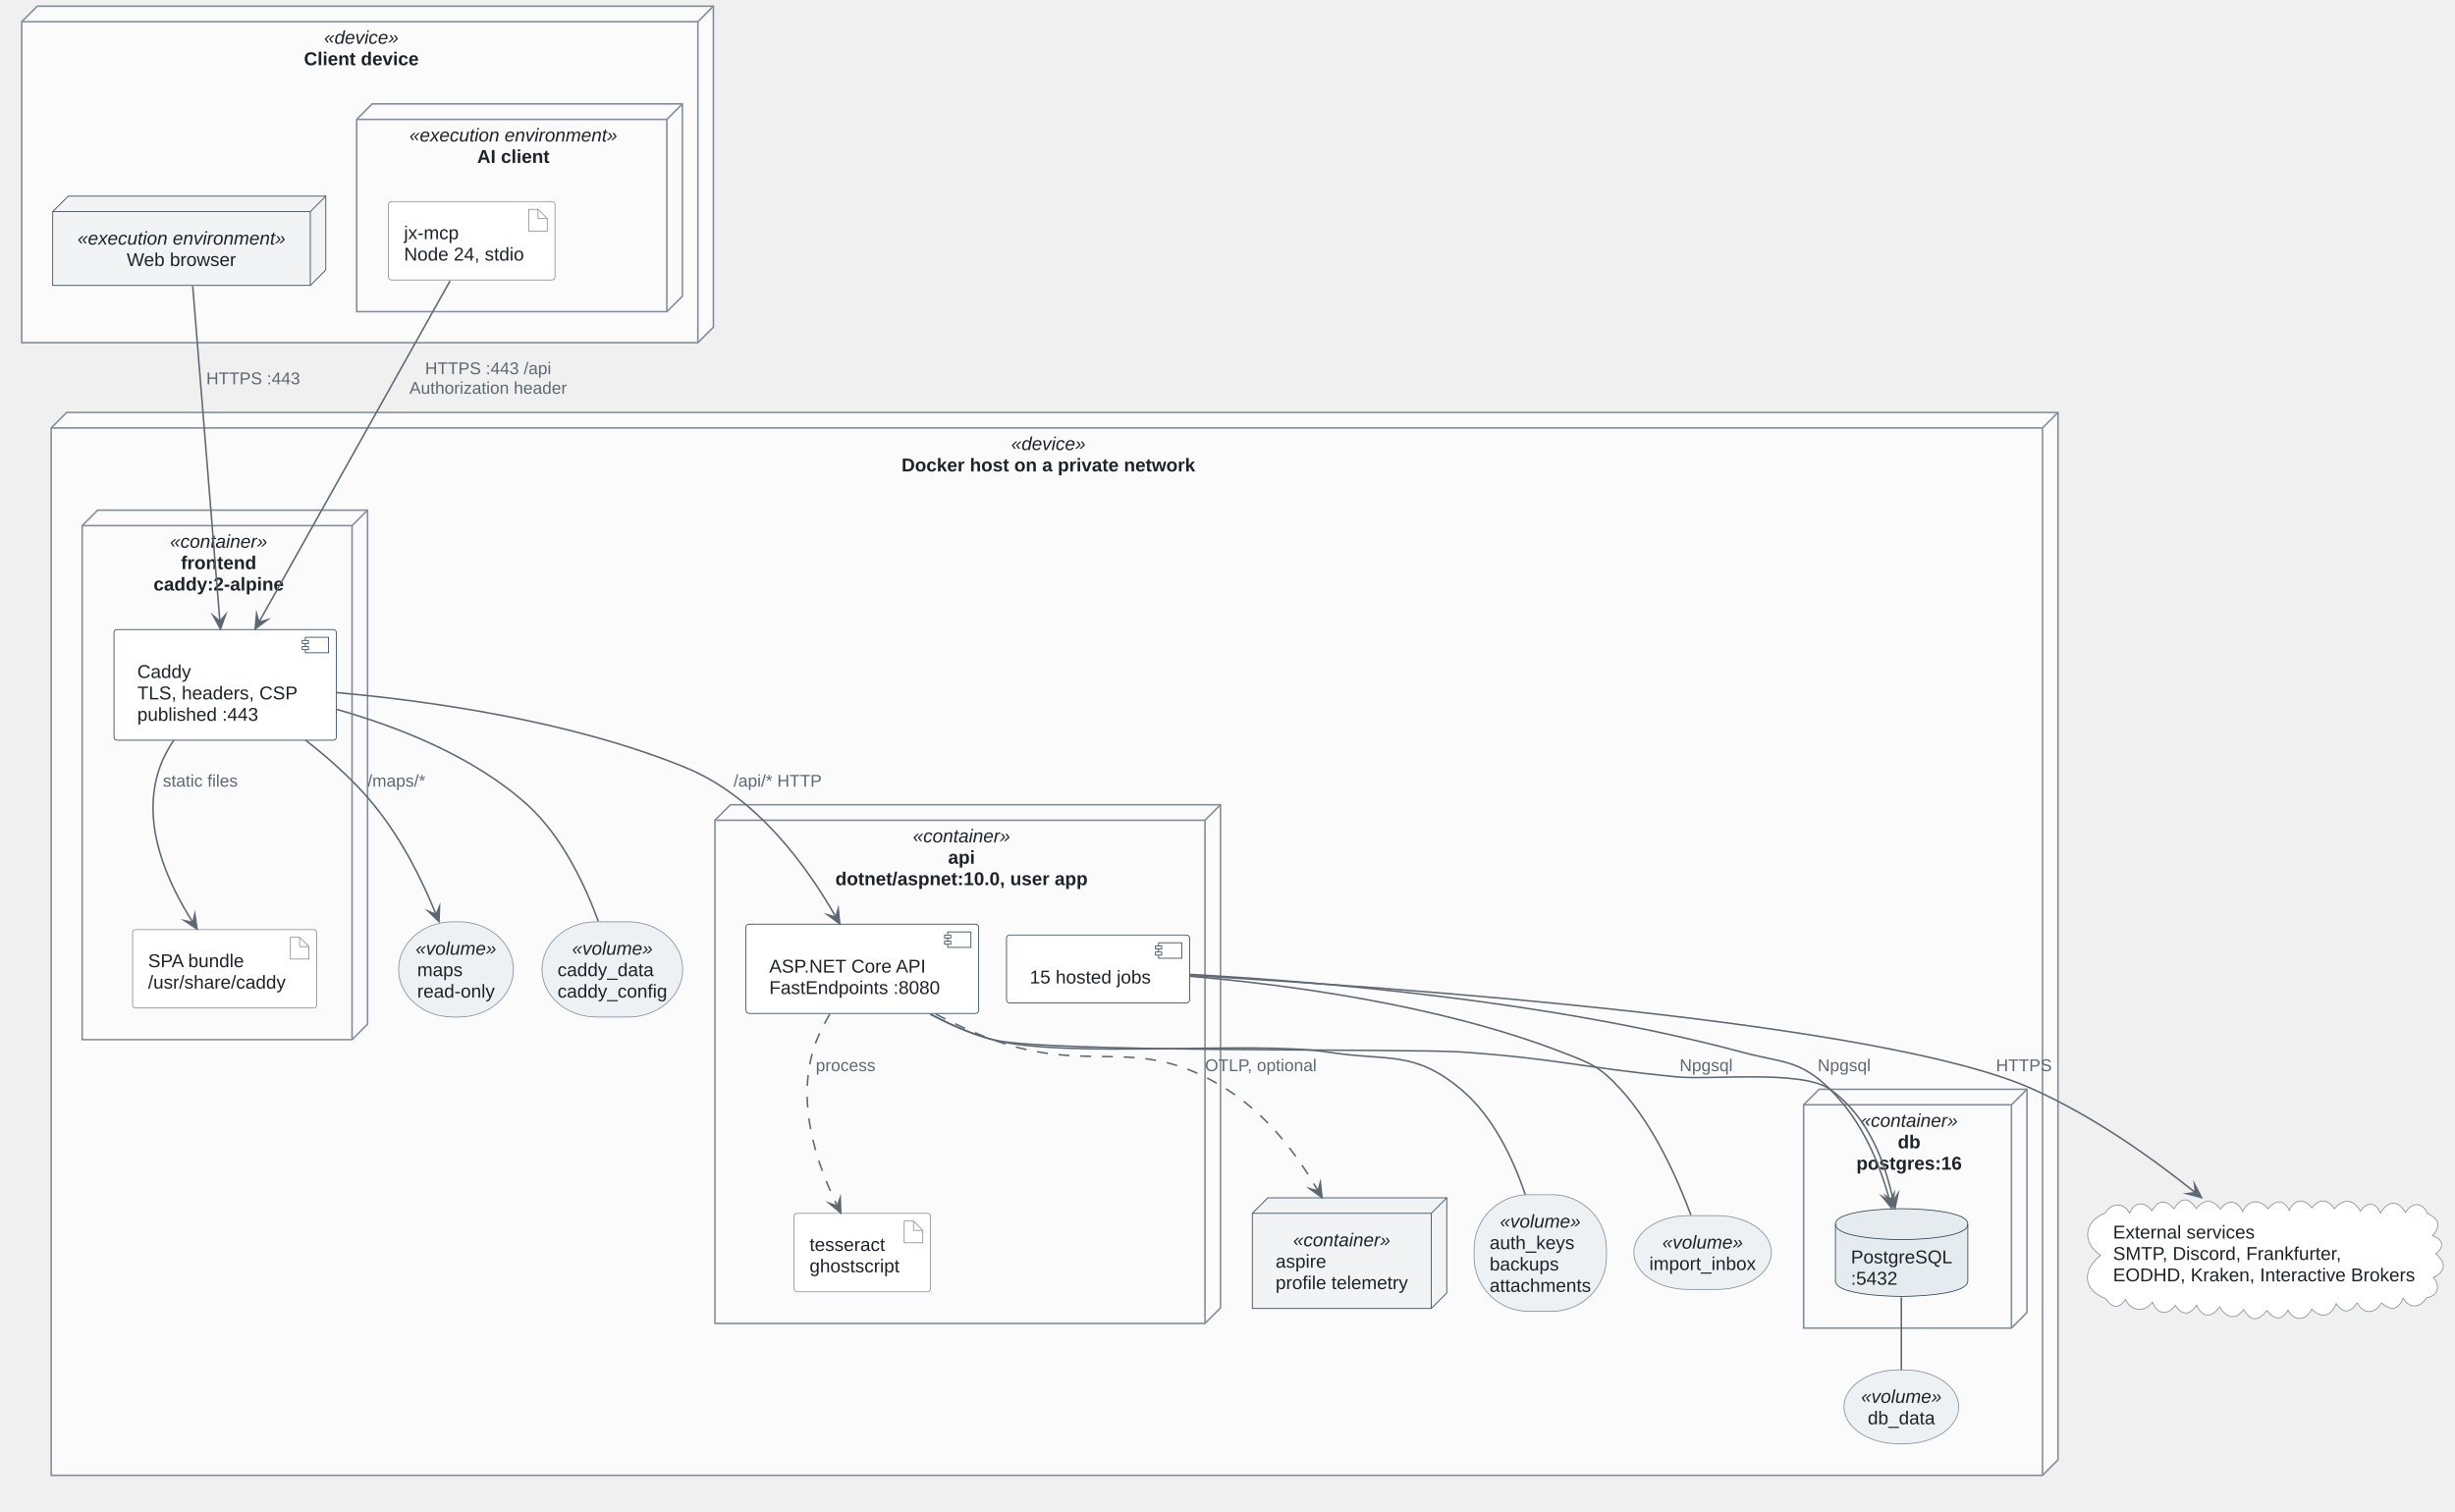
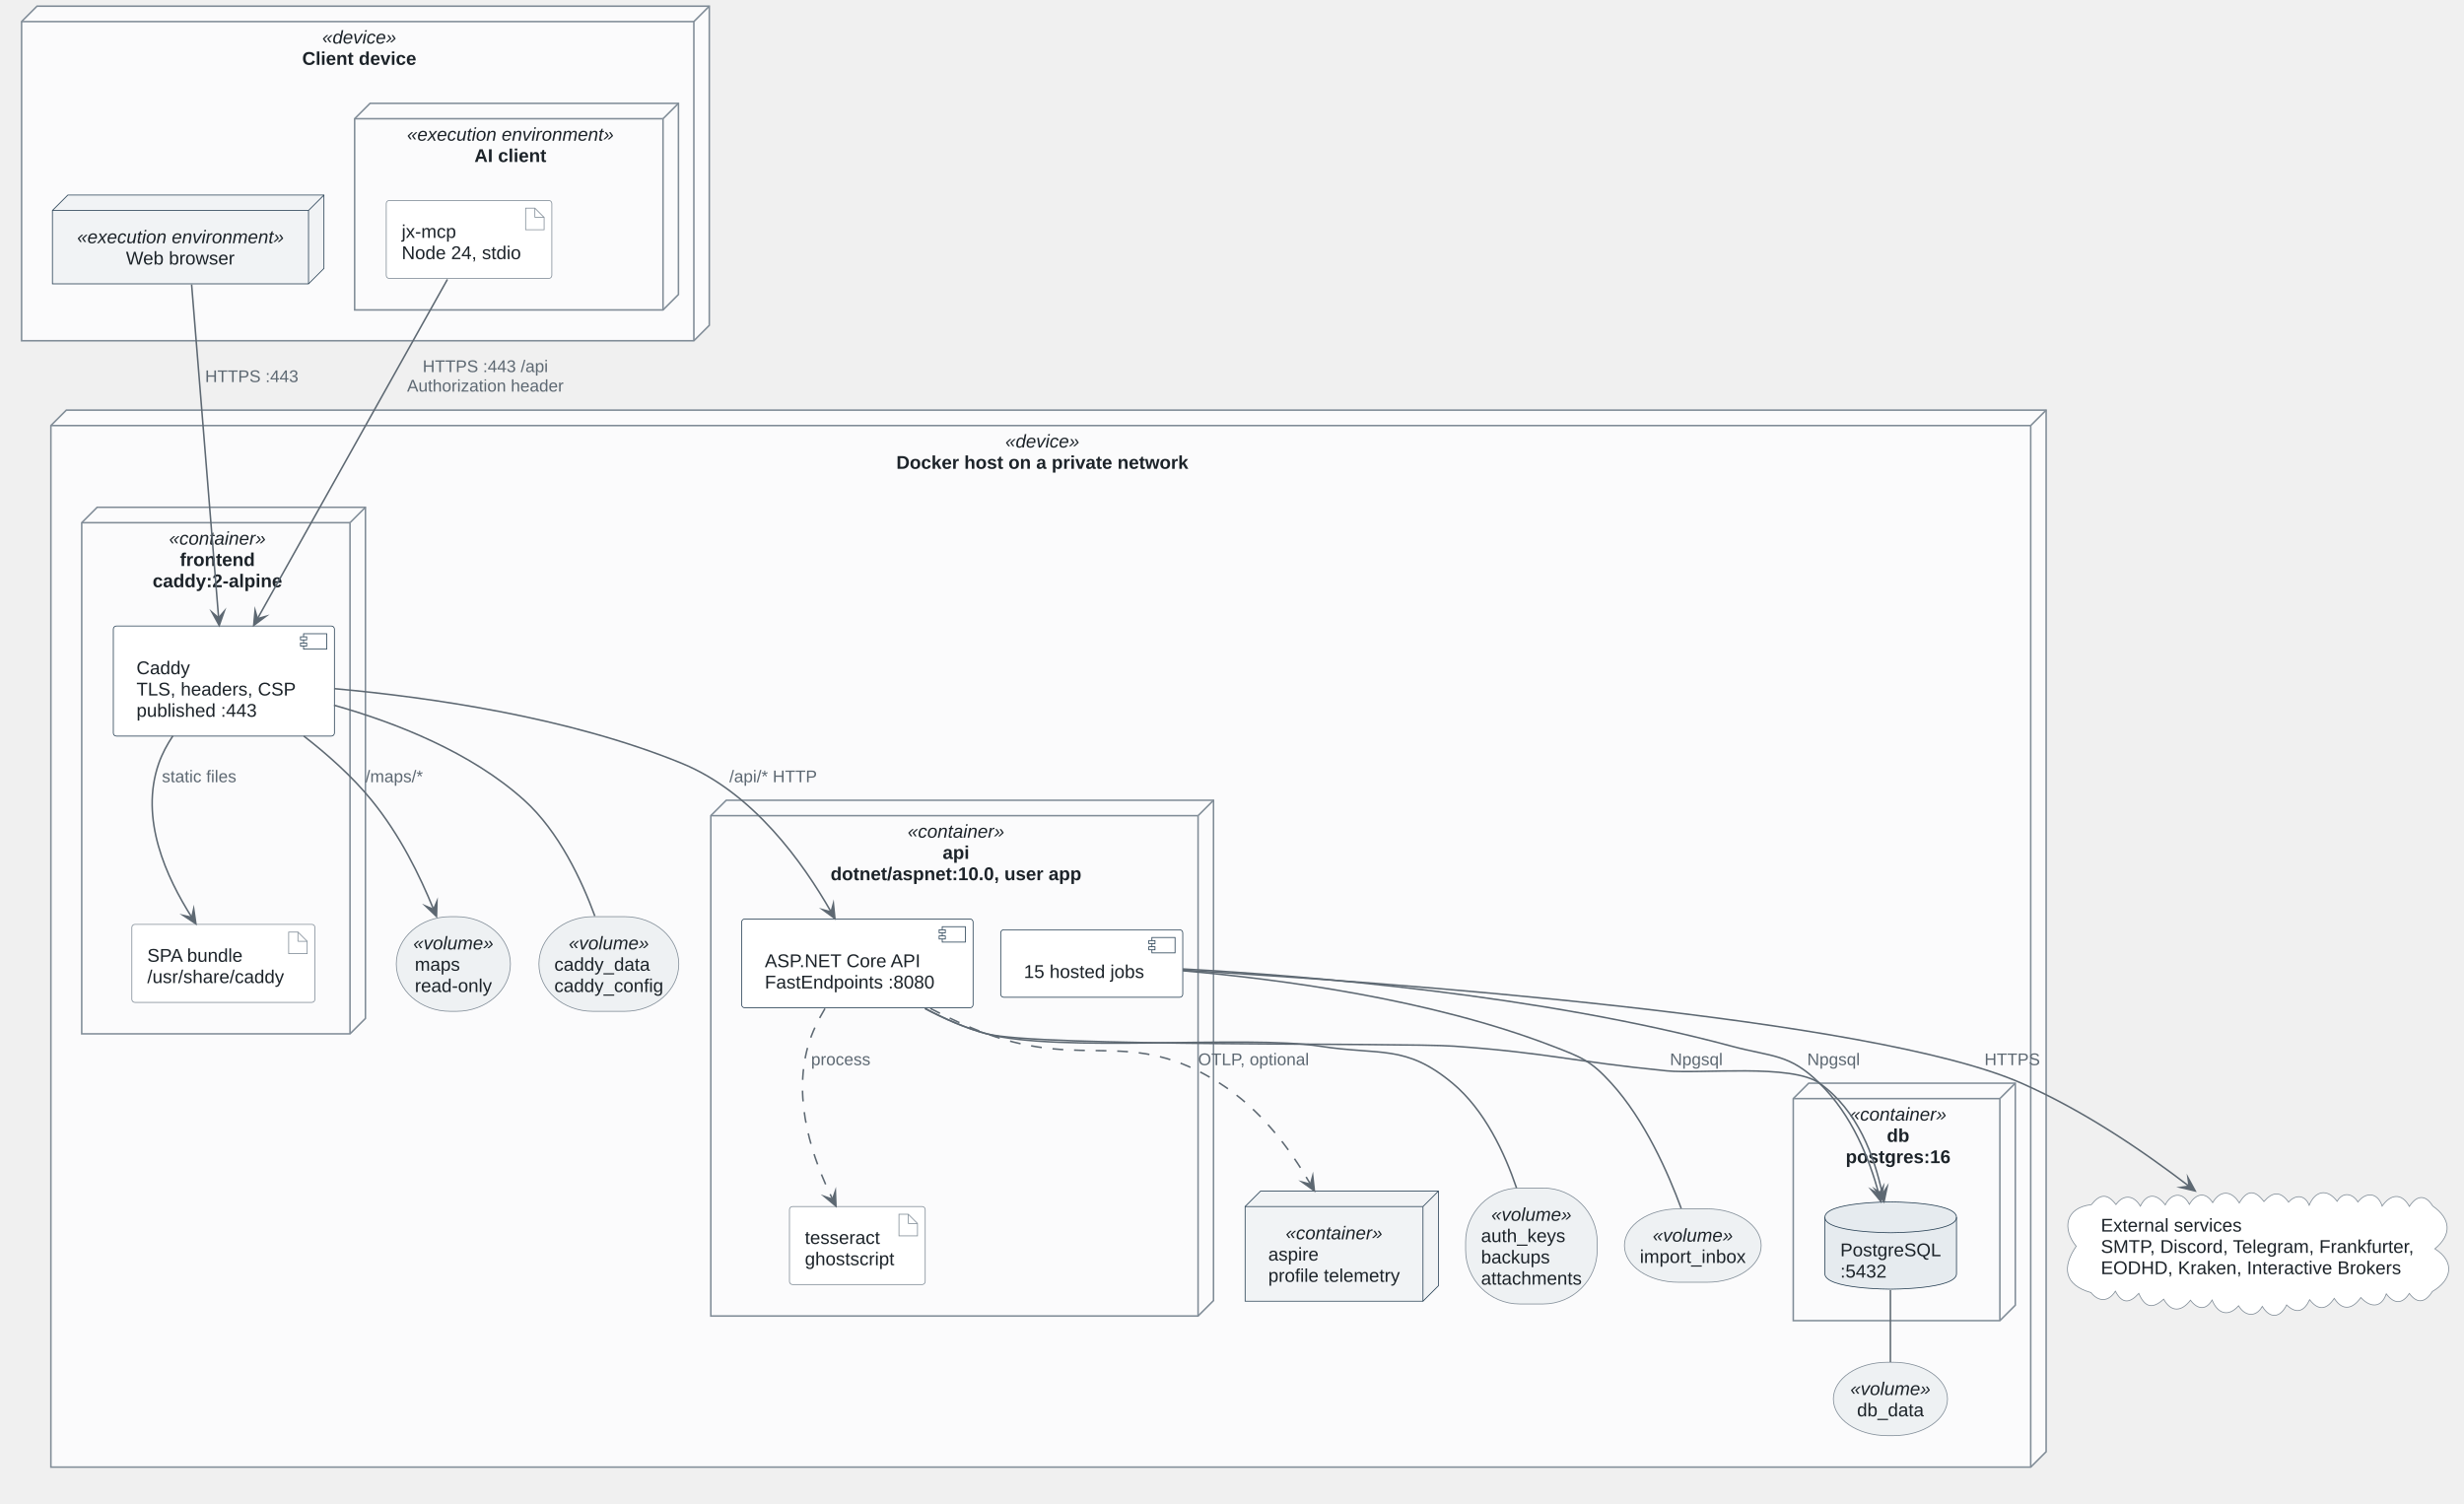
- <svg xmlns="http://www.w3.org/2000/svg" version="1.1" data-diagram-type="DESCRIPTION" style="width:1583px;height:975px;background:#FFFFFF;" width="1583px" height="975px" viewBox="0 0 1583 975" zoomAndPan="magnify" preserveAspectRatio="none" contentStyleType="text/css">
+ <svg xmlns="http://www.w3.org/2000/svg" version="1.1" data-diagram-type="DESCRIPTION" style="width:1598px;height:975px;background:#FFFFFF;" width="1598px" height="975px" viewBox="0 0 1598 975" zoomAndPan="magnify" preserveAspectRatio="none" contentStyleType="text/css">
  <defs />
  <g font-family="sans-serif" lengthAdjust="spacing">
    <g class="cluster" data-qualified-name="client" id="ent0001" data-source-line="3">
      <polygon points="14,14,24,4,460,4,460,211,450,221,14,221,14,14" fill="#FBFBFC" style="stroke:#808C97;stroke-width:1;stroke-linejoin:miter;stroke-miterlimit:10;" />
      <line x1="450" y1="14" x2="460" y2="4" style="stroke:#808C97;stroke-width:1;" />
      <line x1="14" y1="14" x2="450" y2="14" style="stroke:#808C97;stroke-width:1;" />
      <line x1="450" y1="14" x2="450" y2="221" style="stroke:#808C97;stroke-width:1;" />
      <text x="208.982" y="28.256" fill="#1C2329" font-size="12" textLength="48.035" font-style="italic" font-family="Arial">«device»</text>
      <text x="195.986" y="42.055" fill="#1C2329" font-size="12" textLength="74.027" font-weight="700" font-family="Arial">Client device</text>
    </g>
    <g class="cluster" data-qualified-name="client.aiclient" id="ent0003" data-source-line="5">
      <polygon points="230,77,240,67,440,67,440,191,430,201,230,201,230,77" fill="#FBFBFC" style="stroke:#808C97;stroke-width:1;stroke-linejoin:miter;stroke-miterlimit:10;" />
      <line x1="430" y1="77" x2="440" y2="67" style="stroke:#808C97;stroke-width:1;" />
      <line x1="230" y1="77" x2="430" y2="77" style="stroke:#808C97;stroke-width:1;" />
      <line x1="430" y1="77" x2="430" y2="201" style="stroke:#808C97;stroke-width:1;" />
      <text x="263.957" y="91.256" fill="#1C2329" font-size="12" textLength="134.086" font-style="italic" font-family="Arial">«execution environment»</text>
      <text x="307.662" y="105.055" fill="#1C2329" font-size="12" textLength="46.676" font-weight="700" font-family="Arial">AI client</text>
    </g>
    <g class="cluster" data-qualified-name="host" id="ent0005" data-source-line="10">
      <polygon points="33,276,43,266,1327,266,1327,941.5,1317,951.5,33,951.5,33,276" fill="#FBFBFC" style="stroke:#808C97;stroke-width:1;stroke-linejoin:miter;stroke-miterlimit:10;" />
      <line x1="1317" y1="276" x2="1327" y2="266" style="stroke:#808C97;stroke-width:1;" />
      <line x1="33" y1="276" x2="1317" y2="276" style="stroke:#808C97;stroke-width:1;" />
      <line x1="1317" y1="276" x2="1317" y2="951.5" style="stroke:#808C97;stroke-width:1;" />
      <text x="651.982" y="290.256" fill="#1C2329" font-size="12" textLength="48.035" font-style="italic" font-family="Arial">«device»</text>
      <text x="581.31" y="304.055" fill="#1C2329" font-size="12" textLength="189.381" font-weight="700" font-family="Arial">Docker host on a private network</text>
    </g>
    <g class="cluster" data-qualified-name="host.fe" id="ent0006" data-source-line="11">
      <polygon points="53,339,63,329,237,329,237,660.5,227,670.5,53,670.5,53,339" fill="#FBFBFC" style="stroke:#808C97;stroke-width:1;stroke-linejoin:miter;stroke-miterlimit:10;" />
      <line x1="227" y1="339" x2="237" y2="329" style="stroke:#808C97;stroke-width:1;" />
      <line x1="53" y1="339" x2="227" y2="339" style="stroke:#808C97;stroke-width:1;" />
      <line x1="227" y1="339" x2="227" y2="670.5" style="stroke:#808C97;stroke-width:1;" />
      <text x="109.644" y="353.256" fill="#1C2329" font-size="12" textLength="62.713" font-style="italic" font-family="Arial">«container»</text>
      <text x="116.672" y="367.055" fill="#1C2329" font-size="12" textLength="48.656" font-weight="700" font-family="Arial">frontend</text>
      <text x="98.988" y="380.854" fill="#1C2329" font-size="12" textLength="84.023" font-weight="700" font-family="Arial">caddy:2-alpine</text>
    </g>
    <g class="cluster" data-qualified-name="host.api" id="ent0009" data-source-line="15">
      <polygon points="461,529,471,519,787,519,787,843.5,777,853.5,461,853.5,461,529" fill="#FBFBFC" style="stroke:#808C97;stroke-width:1;stroke-linejoin:miter;stroke-miterlimit:10;" />
      <line x1="777" y1="529" x2="787" y2="519" style="stroke:#808C97;stroke-width:1;" />
      <line x1="461" y1="529" x2="777" y2="529" style="stroke:#808C97;stroke-width:1;" />
      <line x1="777" y1="529" x2="777" y2="853.5" style="stroke:#808C97;stroke-width:1;" />
      <text x="588.644" y="543.256" fill="#1C2329" font-size="12" textLength="62.713" font-style="italic" font-family="Arial">«container»</text>
      <text x="611.331" y="557.055" fill="#1C2329" font-size="12" textLength="17.338" font-weight="700" font-family="Arial">api</text>
      <text x="538.648" y="570.854" fill="#1C2329" font-size="12" textLength="162.703" font-weight="700" font-family="Arial">dotnet/aspnet:10.0, user app</text>
    </g>
    <g class="cluster" data-qualified-name="host.dbc" id="ent0013" data-source-line="20">
      <polygon points="1163,712.5,1173,702.5,1307,702.5,1307,846.5,1297,856.5,1163,856.5,1163,712.5" fill="#FBFBFC" style="stroke:#808C97;stroke-width:1;stroke-linejoin:miter;stroke-miterlimit:10;" />
      <line x1="1297" y1="712.5" x2="1307" y2="702.5" style="stroke:#808C97;stroke-width:1;" />
      <line x1="1163" y1="712.5" x2="1297" y2="712.5" style="stroke:#808C97;stroke-width:1;" />
      <line x1="1297" y1="712.5" x2="1297" y2="856.5" style="stroke:#808C97;stroke-width:1;" />
      <text x="1199.644" y="726.756" fill="#1C2329" font-size="12" textLength="62.713" font-style="italic" font-family="Arial">«container»</text>
      <text x="1223.67" y="740.555" fill="#1C2329" font-size="12" textLength="14.66" font-weight="700" font-family="Arial">db</text>
      <text x="1196.989" y="754.354" fill="#1C2329" font-size="12" textLength="68.021" font-weight="700" font-family="Arial">postgres:16</text>
    </g>
    <g class="entity" data-qualified-name="ext" id="ent0021" data-source-line="32">
-       <path d="M1357.386,782.383 C1361.416,775.673 1369.079,775.194 1373.177,782.305 C1376.39,774.763 1383.112,774.62 1387.625,780.952 C1391.76,773.563 1396.465,773.619 1401.887,779.577 C1406.538,771.705 1411.412,772.232 1416.163,779.482 C1421.325,773.012 1426.856,773.288 1431.734,779.822 C1436.626,773.155 1442.563,774.101 1446.07,781.258 C1449.701,773.628 1457.419,773.186 1462.474,779.593 C1467.141,773.813 1472.529,773.211 1476.207,780.623 C1479.287,773.083 1486.013,772.762 1490.637,779.007 C1495.494,772.717 1500.916,773.229 1505.223,779.638 C1510.967,772.712 1517.521,773.205 1521.99,781.082 C1526.1,774.92 1532.077,775.042 1534.808,782.389 C1539.688,774.518 1545.744,773.332 1551.076,781.942 C1555.228,774.991 1562.055,775.264 1565.363,782.776 C1572.886,785.924 1573.952,790.93 1568.526,796.964 C1575.439,799.256 1576.332,804.094 1570.633,808.659 C1577.31,814.168 1577.254,819.853 1569.109,823.878 C1573.706,829.267 1572.248,835.717 1564.661,836.965 C1560.348,843.593 1554.145,844.363 1549.557,837.267 C1546.315,844.992 1541.684,845.53 1535.6,840.339 C1531.469,847.205 1524.052,848.247 1520.022,840.232 C1515.693,846.32 1511.224,847.859 1506.439,840.699 C1502.905,848.736 1497.513,850.949 1490.622,844.319 C1486.893,851.633 1479.703,852.768 1475.298,845.006 C1471.16,852.32 1466.087,850.801 1461.788,845.173 C1456.173,852.047 1451.577,852.691 1446.633,844.498 C1441.436,852.191 1435.008,849.501 1431.347,842.859 C1426.302,849.784 1420.334,850.213 1416.387,841.788 C1412.165,848.033 1407.015,848.844 1402.74,841.843 C1397.706,848.732 1391,847.657 1387.948,839.849 C1382.606,846.804 1374.256,845.6 1370.461,837.992 C1366.417,844.281 1361.821,843.679 1358.029,837.735 C1342.562,831.717 1342.643,819.12 1354.432,809.615 C1342.344,801.408 1343.511,787.773 1357.386,782.383" style="stroke:#808C97;stroke-width:0.5;" fill="#FFF" />
+       <path d="M1356.33,781.282 C1361.85,774.269 1366.685,773.818 1372.27,781.21 C1377.276,774.208 1384.028,775.193 1388.105,782.257 C1392.526,773.213 1399.003,774.364 1404.246,781.434 C1408.058,773.603 1415.72,772.736 1419.888,781.09 C1423.708,774.415 1430.104,772.247 1435.001,779.959 C1439.999,771.416 1447.479,772.14 1452.257,780.188 C1457.217,771.68 1462.336,771.448 1468.246,779.257 C1473.808,772.863 1478.975,772.334 1484.219,779.627 C1488.766,774.585 1494.855,774.803 1497.595,781.659 C1501.471,772.172 1509.286,770.605 1515.709,779.091 C1519.421,772.673 1525.866,773.989 1529.172,779.547 C1534.584,772.654 1542.133,773.496 1544.915,782.202 C1550.22,774.578 1557.491,773.213 1562.579,782.429 C1567.132,775.28 1572.903,774.337 1577.714,782.167 C1589.389,790.29 1590.43,800.622 1579.105,809.898 C1592.725,818.443 1589.803,830.487 1577.532,837.561 C1573.291,844.284 1568.015,846.322 1562.553,838.849 C1557.878,846.106 1552.542,845.676 1547.607,839.131 C1544.227,848.877 1536.792,847.79 1531.094,841.521 C1525.966,848.847 1519.477,850.735 1513.851,842.058 C1508.956,849.406 1503.59,850.346 1497.894,842.924 C1494.459,850.386 1489.514,852.563 1482.963,846.318 C1478.937,854.674 1472.221,855.603 1467.197,847.26 C1462.866,854.819 1455.766,853.539 1451.811,846.854 C1444.882,854.655 1438.025,851.676 1434.637,843.132 C1430.496,850.24 1424.844,849.029 1420.612,843.231 C1414.943,850.592 1408.259,851.467 1403.212,842.565 C1395.797,849.367 1390.878,847.704 1387.095,838.831 C1381.297,845.316 1376.306,845.813 1371.911,837.401 C1367.532,844.305 1361.209,844.646 1356.088,838.285 C1338.52,833.346 1337.226,821.773 1346.503,808.263 C1337.195,796.895 1339.448,783.111 1356.33,781.282" style="stroke:#808C97;stroke-width:0.5;" fill="#FFF" />
      <text x="1362.5" y="798.756" fill="#1C2329" font-size="12" textLength="91.365" font-family="Arial">External services</text>
-       <text x="1362.5" y="812.555" fill="#1C2329" font-size="12" textLength="149.361" font-family="Arial">SMTP, Discord, Frankfurter,</text>
+       <text x="1362.5" y="812.555" fill="#1C2329" font-size="12" textLength="206.713" font-family="Arial">SMTP, Discord, Telegram, Frankfurter,</text>
      <text x="1362.5" y="826.354" fill="#1C2329" font-size="12" textLength="194.73" font-family="Arial">EODHD, Kraken, Interactive Brokers</text>
    </g>
    <g class="entity" data-qualified-name="client.browser" id="ent0002" data-source-line="4">
      <polygon points="34,136.5,44,126.5,210.086,126.5,210.086,174.098,200.086,184.098,34,184.098,34,136.5" fill="#F1F3F5" style="stroke:#253E52;stroke-width:0.5;stroke-linejoin:miter;stroke-miterlimit:10;" />
      <line x1="200.086" y1="136.5" x2="210.086" y2="126.5" style="stroke:#253E52;stroke-width:0.5;" />
      <line x1="34" y1="136.5" x2="200.086" y2="136.5" style="stroke:#253E52;stroke-width:0.5;" />
      <line x1="200.086" y1="136.5" x2="200.086" y2="184.098" style="stroke:#253E52;stroke-width:0.5;" />
      <text x="50" y="157.756" fill="#1C2329" font-size="12" textLength="134.086" font-style="italic" font-family="Arial">«execution environment»</text>
      <text x="81.699" y="171.555" fill="#1C2329" font-size="12" textLength="70.688" font-family="Arial">Web browser</text>
    </g>
    <g class="entity" data-qualified-name="client.aiclient.mcp" id="ent0004" data-source-line="6">
      <rect x="250.5" y="130" width="107.385" height="50.598" fill="#FFF" style="stroke:#808C97;stroke-width:0.5;" rx="2" ry="2" />
      <polygon points="340.885,135,340.885,149,352.885,149,352.885,141,346.885,135,340.885,135" fill="#FFF" style="stroke:#808C97;stroke-width:0.5;stroke-linejoin:miter;stroke-miterlimit:10;" />
      <line x1="346.885" y1="135" x2="346.885" y2="141" style="stroke:#808C97;stroke-width:0.5;" />
      <line x1="352.885" y1="141" x2="346.885" y2="141" style="stroke:#808C97;stroke-width:0.5;" />
      <text x="260.5" y="154.256" fill="#1C2329" font-size="12" textLength="35.332" font-family="Arial">jx-mcp</text>
      <text x="260.5" y="168.055" fill="#1C2329" font-size="12" textLength="77.385" font-family="Arial">Node 24, stdio</text>
    </g>
    <g class="entity" data-qualified-name="host.aspire" id="ent0015" data-source-line="23">
      <polygon points="807.5,782.5,817.5,772.5,932.865,772.5,932.865,833.896,922.865,843.896,807.5,843.896,807.5,782.5" fill="#F1F3F5" style="stroke:#253E52;stroke-width:0.5;stroke-linejoin:miter;stroke-miterlimit:10;" />
      <line x1="922.865" y1="782.5" x2="932.865" y2="772.5" style="stroke:#253E52;stroke-width:0.5;" />
      <line x1="807.5" y1="782.5" x2="922.865" y2="782.5" style="stroke:#253E52;stroke-width:0.5;" />
      <line x1="922.865" y1="782.5" x2="922.865" y2="843.896" style="stroke:#253E52;stroke-width:0.5;" />
      <text x="833.826" y="803.756" fill="#1C2329" font-size="12" textLength="62.713" font-style="italic" font-family="Arial">«container»</text>
      <text x="822.5" y="817.555" fill="#1C2329" font-size="12" textLength="32.684" font-family="Arial">aspire</text>
      <text x="822.5" y="831.354" fill="#1C2329" font-size="12" textLength="85.365" font-family="Arial">profile telemetry</text>
    </g>
    <g class="entity" data-qualified-name="host.vmaps" id="ent0016" data-source-line="25">
      <rect x="257" y="594.5" width="74.031" height="61.396" fill="#EEF1F3" style="stroke:#808C97;stroke-width:0.5;" rx="35" ry="35" />
      <text x="268" y="615.756" fill="#1C2329" font-size="12" textLength="52.031" font-style="italic" font-family="Arial">«volume»</text>
      <text x="269.002" y="629.555" fill="#1C2329" font-size="12" textLength="29.344" font-family="Arial">maps</text>
      <text x="269.002" y="643.354" fill="#1C2329" font-size="12" textLength="50.027" font-family="Arial">read-only</text>
    </g>
    <g class="entity" data-qualified-name="host.vcaddy" id="ent0017" data-source-line="26">
      <rect x="349.5" y="594.5" width="90.717" height="61.396" fill="#EEF1F3" style="stroke:#808C97;stroke-width:0.5;" rx="35" ry="35" />
      <text x="368.843" y="615.756" fill="#1C2329" font-size="12" textLength="52.031" font-style="italic" font-family="Arial">«volume»</text>
      <text x="359.5" y="629.555" fill="#1C2329" font-size="12" textLength="62.051" font-family="Arial">caddy_data</text>
      <text x="359.5" y="643.354" fill="#1C2329" font-size="12" textLength="70.717" font-family="Arial">caddy_config</text>
    </g>
    <g class="entity" data-qualified-name="host.vapi" id="ent0018" data-source-line="27">
      <rect x="950.5" y="770.5" width="85.367" height="75.195" fill="#EEF1F3" style="stroke:#808C97;stroke-width:0.5;" rx="35" ry="35" />
      <text x="967.168" y="791.756" fill="#1C2329" font-size="12" textLength="52.031" font-style="italic" font-family="Arial">«volume»</text>
      <text x="960.5" y="805.555" fill="#1C2329" font-size="12" textLength="54.703" font-family="Arial">auth_keys</text>
      <text x="960.5" y="819.354" fill="#1C2329" font-size="12" textLength="44.695" font-family="Arial">backups</text>
      <text x="960.5" y="833.152" fill="#1C2329" font-size="12" textLength="65.367" font-family="Arial">attachments</text>
    </g>
    <g class="entity" data-qualified-name="host.vinbox" id="ent0019" data-source-line="28">
      <rect x="1053.5" y="784" width="88.701" height="47.598" fill="#EEF1F3" style="stroke:#808C97;stroke-width:0.5;" rx="35" ry="35" />
      <text x="1071.835" y="805.256" fill="#1C2329" font-size="12" textLength="52.031" font-style="italic" font-family="Arial">«volume»</text>
      <text x="1063.5" y="819.055" fill="#1C2329" font-size="12" textLength="68.701" font-family="Arial">import_inbox</text>
    </g>
    <g class="entity" data-qualified-name="host.vdb" id="ent0020" data-source-line="29">
      <rect x="1189" y="883.5" width="74.031" height="47.598" fill="#EEF1F3" style="stroke:#808C97;stroke-width:0.5;" rx="35" ry="35" />
      <text x="1200" y="904.756" fill="#1C2329" font-size="12" textLength="52.031" font-style="italic" font-family="Arial">«volume»</text>
      <text x="1204.327" y="918.555" fill="#1C2329" font-size="12" textLength="43.377" font-family="Arial">db_data</text>
    </g>
    <g class="entity" data-qualified-name="host.fe.caddy" id="ent0007" data-source-line="12">
      <rect x="73.5" y="406" width="143.383" height="71.396" fill="#FFF" style="stroke:#253E52;stroke-width:0.5;" rx="2" ry="2" />
      <rect x="196.883" y="411" width="15" height="10" fill="#FFF" style="stroke:#253E52;stroke-width:0.5;" />
      <rect x="194.883" y="413" width="4" height="2" fill="#FFF" style="stroke:#253E52;stroke-width:0.5;" />
      <rect x="194.883" y="417" width="4" height="2" fill="#FFF" style="stroke:#253E52;stroke-width:0.5;" />
      <text x="88.5" y="437.256" fill="#1C2329" font-size="12" textLength="34.688" font-family="Arial">Caddy</text>
      <text x="88.5" y="451.055" fill="#1C2329" font-size="12" textLength="103.383" font-family="Arial">TLS, headers, CSP</text>
      <text x="88.5" y="464.854" fill="#1C2329" font-size="12" textLength="78.064" font-family="Arial">published :443</text>
    </g>
    <g class="entity" data-qualified-name="host.fe.spa" id="ent0008" data-source-line="13">
      <rect x="85.5" y="599.5" width="118.711" height="50.598" fill="#FFF" style="stroke:#808C97;stroke-width:0.5;" rx="2" ry="2" />
      <polygon points="187.211,604.5,187.211,618.5,199.211,618.5,199.211,610.5,193.211,604.5,187.211,604.5" fill="#FFF" style="stroke:#808C97;stroke-width:0.5;stroke-linejoin:miter;stroke-miterlimit:10;" />
      <line x1="193.211" y1="604.5" x2="193.211" y2="610.5" style="stroke:#808C97;stroke-width:0.5;" />
      <line x1="199.211" y1="610.5" x2="193.211" y2="610.5" style="stroke:#808C97;stroke-width:0.5;" />
      <text x="95.5" y="623.756" fill="#1C2329" font-size="12" textLength="63.381" font-family="Arial">SPA bundle</text>
      <text x="95.5" y="637.555" fill="#1C2329" font-size="12" textLength="88.711" font-family="Arial">/usr/share/caddy</text>
    </g>
    <g class="entity" data-qualified-name="host.api.kestrel" id="ent0010" data-source-line="16">
      <rect x="481" y="596" width="150.074" height="57.598" fill="#FFF" style="stroke:#253E52;stroke-width:0.5;" rx="2" ry="2" />
      <rect x="611.074" y="601" width="15" height="10" fill="#FFF" style="stroke:#253E52;stroke-width:0.5;" />
      <rect x="609.074" y="603" width="4" height="2" fill="#FFF" style="stroke:#253E52;stroke-width:0.5;" />
      <rect x="609.074" y="607" width="4" height="2" fill="#FFF" style="stroke:#253E52;stroke-width:0.5;" />
      <text x="496" y="627.256" fill="#1C2329" font-size="12" textLength="103.365" font-family="Arial">ASP.NET Core API</text>
      <text x="496" y="641.055" fill="#1C2329" font-size="12" textLength="110.074" font-family="Arial">FastEndpoints :8080</text>
    </g>
    <g class="entity" data-qualified-name="host.api.jobs" id="ent0011" data-source-line="17">
      <rect x="649" y="603" width="118.059" height="43.799" fill="#FFF" style="stroke:#253E52;stroke-width:0.5;" rx="2" ry="2" />
      <rect x="747.059" y="608" width="15" height="10" fill="#FFF" style="stroke:#253E52;stroke-width:0.5;" />
      <rect x="745.059" y="610" width="4" height="2" fill="#FFF" style="stroke:#253E52;stroke-width:0.5;" />
      <rect x="745.059" y="614" width="4" height="2" fill="#FFF" style="stroke:#253E52;stroke-width:0.5;" />
      <text x="664" y="634.256" fill="#1C2329" font-size="12" textLength="78.059" font-family="Arial">15 hosted jobs</text>
    </g>
    <g class="entity" data-qualified-name="host.api.ocr" id="ent0012" data-source-line="18">
      <rect x="512" y="782.5" width="88.025" height="50.598" fill="#FFF" style="stroke:#808C97;stroke-width:0.5;" rx="2" ry="2" />
      <polygon points="583.025,787.5,583.025,801.5,595.025,801.5,595.025,793.5,589.025,787.5,583.025,787.5" fill="#FFF" style="stroke:#808C97;stroke-width:0.5;stroke-linejoin:miter;stroke-miterlimit:10;" />
      <line x1="589.025" y1="787.5" x2="589.025" y2="793.5" style="stroke:#808C97;stroke-width:0.5;" />
      <line x1="595.025" y1="793.5" x2="589.025" y2="793.5" style="stroke:#808C97;stroke-width:0.5;" />
      <text x="522" y="806.756" fill="#1C2329" font-size="12" textLength="48.686" font-family="Arial">tesseract</text>
      <text x="522" y="820.555" fill="#1C2329" font-size="12" textLength="58.025" font-family="Arial">ghostscript</text>
    </g>
    <g class="entity" data-qualified-name="host.dbc.pg" id="ent0014" data-source-line="21">
      <path d="M1183.5,789.5 C1183.5,779.5 1226.184,779.5 1226.184,779.5 C1226.184,779.5 1268.867,779.5 1268.867,789.5 L1268.867,826.098 C1268.867,836.098 1226.184,836.098 1226.184,836.098 C1226.184,836.098 1183.5,836.098 1183.5,826.098 L1183.5,789.5" style="stroke:#253E52;stroke-width:0.5;" fill="#E6EBEF" />
      <path d="M1183.5,789.5 C1183.5,799.5 1226.184,799.5 1226.184,799.5 C1226.184,799.5 1268.867,799.5 1268.867,789.5" style="stroke:#253E52;stroke-width:0.5;" fill="none" />
      <text x="1193.5" y="814.756" fill="#1C2329" font-size="12" textLength="65.367" font-family="Arial">PostgreSQL</text>
      <text x="1193.5" y="828.555" fill="#1C2329" font-size="12" textLength="30.029" font-family="Arial">:5432</text>
    </g>
    <g class="link" data-entity-1="ent0002" data-entity-2="ent0007" id="lnk22" data-link-type="dependency">
      <polygon points="142.18,405.683,145.441,396.39,141.777,400.7,137.467,397.036,142.18,405.683" fill="#5D6872" style="stroke:#5D6872;stroke-width:1;stroke-linejoin:miter;stroke-miterlimit:10;" />
      <path d="M124.268,184.508 C128.496,236.706 137.163,343.73 141.777,400.7" style="stroke:#5D6872;stroke-width:1;" fill="none" />
      <text x="133" y="247.818" fill="#5D6872" font-size="11" textLength="60.521" font-family="Arial">HTTPS :443</text>
    </g>
    <g class="link" data-entity-1="ent0004" data-entity-2="ent0007" id="lnk23" data-link-type="dependency">
      <polygon points="164.533,405.61,172.42,399.711,166.976,401.248,165.44,395.803,164.533,405.61" fill="#5D6872" style="stroke:#5D6872;stroke-width:1;stroke-linejoin:miter;stroke-miterlimit:10;" />
      <path d="M290.168,181.206 C261.835,231.813 199.574,343.022 166.976,401.248" style="stroke:#5D6872;stroke-width:1;" fill="none" />
      <text x="274.1" y="241.318" fill="#5D6872" font-size="11" textLength="81.313" font-family="Arial">HTTPS :443 /api</text>
      <text x="264" y="253.967" fill="#5D6872" font-size="11" textLength="101.514" font-family="Arial">Authorization header</text>
    </g>
    <g class="link" data-entity-1="ent0007" data-entity-2="ent0008" id="lnk24" data-link-type="dependency">
      <polygon points="127.062,599.158,125.622,589.415,124.385,594.935,118.865,593.698,127.062,599.158" fill="#5D6872" style="stroke:#5D6872;stroke-width:1;stroke-linejoin:miter;stroke-miterlimit:10;" />
      <path d="M112.112,477.268 C108.39,482.85 105.164,488.832 103,495 C90.37,531.005 107.867,568.876 124.385,594.935" style="stroke:#5D6872;stroke-width:1;" fill="none" />
      <text x="105" y="507.318" fill="#5D6872" font-size="11" textLength="48.292" font-family="Arial">static files</text>
    </g>
    <g class="link" data-entity-1="ent0007" data-entity-2="ent0016" id="lnk25" data-link-type="dependency">
      <polygon points="283.095,594.393,283.387,584.548,281.201,589.766,275.983,587.58,283.095,594.393" fill="#5D6872" style="stroke:#5D6872;stroke-width:1;stroke-linejoin:miter;stroke-miterlimit:10;" />
      <path d="M196.989,477.345 C212.407,489.322 228.496,503.623 241,519 C259.551,541.814 272.107,567.558 281.201,589.766" style="stroke:#5D6872;stroke-width:1;" fill="none" />
      <text x="237" y="507.318" fill="#5D6872" font-size="11" textLength="37.292" font-family="Arial">/maps/*</text>
    </g>
    <g class="link" data-entity-1="ent0007" data-entity-2="ent0017" id="lnk26" data-link-type="association">
      <path d="M216.587,457.354 C256.7,468.681 305.45,487.806 340,519 C362.453,539.272 377.255,570.884 385.79,594.129" style="stroke:#5D6872;stroke-width:1;" fill="none" />
    </g>
    <g class="link" data-entity-1="ent0007" data-entity-2="ent0010" id="lnk27" data-link-type="dependency">
      <polygon points="541.488,595.769,540.489,585.971,539.005,591.429,533.546,589.945,541.488,595.769" fill="#5D6872" style="stroke:#5D6872;stroke-width:1;stroke-linejoin:miter;stroke-miterlimit:10;" />
      <path d="M216.662,446.626 C278.333,452.152 368.69,465.035 442,495 C488.617,514.054 520.772,559.573 539.005,591.429" style="stroke:#5D6872;stroke-width:1;" fill="none" />
      <text x="473" y="507.318" fill="#5D6872" font-size="11" textLength="56.848" font-family="Arial">/api/* HTTP</text>
    </g>
    <g class="link" data-entity-1="ent0010" data-entity-2="ent0014" id="lnk28" data-link-type="dependency">
      <polygon points="1221.86,779.354,1223.887,769.716,1220.813,774.465,1216.065,771.391,1221.86,779.354" fill="#5D6872" style="stroke:#5D6872;stroke-width:1;stroke-linejoin:miter;stroke-miterlimit:10;" />
      <path d="M599.769,654.04 C612.288,660.691 626.272,666.895 640,670.5 C672.574,679.053 909.406,676.114 943,678.5 C1004.589,682.875 1019.552,688.457 1081,694.5 C1102.966,696.66 1162.016,689.705 1180,702.5 C1205.035,720.312 1215.571,749.974 1220.813,774.465" style="stroke:#5D6872;stroke-width:1;" fill="none" />
      <text x="1083" y="690.818" fill="#5D6872" font-size="11" textLength="34.241" font-family="Arial">Npgsql</text>
    </g>
    <g class="link" data-entity-1="ent0011" data-entity-2="ent0014" id="lnk29" data-link-type="dependency">
      <polygon points="1219.9,779.276,1221.365,769.537,1218.571,774.456,1213.652,771.663,1219.9,779.276" fill="#5D6872" style="stroke:#5D6872;stroke-width:1;stroke-linejoin:miter;stroke-miterlimit:10;" />
      <path d="M767.046,628.414 C848.415,632.875 999.026,645.231 1123,678.5 C1149.548,685.624 1160.407,683.221 1180,702.5 C1201.335,723.493 1212.177,751.258 1218.571,774.456" style="stroke:#5D6872;stroke-width:1;" fill="none" />
      <text x="1172" y="690.818" fill="#5D6872" font-size="11" textLength="34.241" font-family="Arial">Npgsql</text>
    </g>
    <g class="link" data-entity-1="ent0010" data-entity-2="ent0012" id="lnk30" data-link-type="dependency">
      <polygon points="542.153,782.251,541.782,772.41,539.952,777.762,534.599,775.932,542.153,782.251" fill="#5D6872" style="stroke:#5D6872;stroke-width:1;stroke-linejoin:miter;stroke-miterlimit:10;" />
      <path d="M535.025,654.112 C530.499,661.658 526.366,670.073 524,678.5 C513.933,714.358 527.22,751.802 539.952,777.762" style="stroke:#5D6872;stroke-width:1;stroke-dasharray:7,7;" fill="none" />
      <text x="526" y="690.818" fill="#5D6872" font-size="11" textLength="38.516" font-family="Arial">process</text>
    </g>
    <g class="link" data-entity-1="ent0010" data-entity-2="ent0018" id="lnk31" data-link-type="association">
      <path d="M600.232,654.175 C612.639,660.738 626.451,666.865 640,670.5 C686.393,682.946 808.54,671.104 856,678.5 C895.21,684.61 911.508,677.104 942,702.5 C962.864,719.877 975.882,747.84 983.54,770.469" style="stroke:#5D6872;stroke-width:1;" fill="none" />
    </g>
    <g class="link" data-entity-1="ent0011" data-entity-2="ent0019" id="lnk32" data-link-type="association">
      <path d="M767.119,629.595 C828.775,634.887 927.353,647.739 1007,678.5 C1025.634,685.697 1031.554,687.728 1045,702.5 C1066.772,726.42 1081.944,760.938 1090.316,783.663" style="stroke:#5D6872;stroke-width:1;" fill="none" />
    </g>
    <g class="link" data-entity-1="ent0014" data-entity-2="ent0020" id="lnk33" data-link-type="association">
      <path d="M1226,836.679 C1226,851.429 1226,869.367 1226,883.367" style="stroke:#5D6872;stroke-width:1;" fill="none" />
    </g>
    <g class="link" data-entity-1="ent0010" data-entity-2="ent0015" id="lnk34" data-link-type="dependency">
      <polygon points="852.445,772.346,851.362,762.556,849.924,768.027,844.453,766.589,852.445,772.346" fill="#5D6872" style="stroke:#5D6872;stroke-width:1;stroke-linejoin:miter;stroke-miterlimit:10;" />
      <path d="M603.362,654.026 C615.053,660.114 627.744,666.054 640,670.5 C704.489,693.895 733.102,665.703 791,702.5 C817.776,719.518 836.308,744.701 849.924,768.027" style="stroke:#5D6872;stroke-width:1;stroke-dasharray:7,7;" fill="none" />
      <text x="777" y="690.818" fill="#5D6872" font-size="11" textLength="73.375" font-family="Arial">OTLP, optional</text>
    </g>
    <g class="link" data-entity-1="ent0011" data-entity-2="ent0021" id="lnk35" data-link-type="dependency">
-       <polygon points="1419.535,772.313,1415.005,763.568,1415.63,769.19,1410.008,769.816,1419.535,772.313" fill="#5D6872" style="stroke:#5D6872;stroke-width:1;stroke-linejoin:miter;stroke-miterlimit:10;" />
-       <path d="M767.145,629.081 C899.321,636.672 1214.609,658.906 1311,702.5 C1350.728,720.467 1387.017,746.307 1415.63,769.19" style="stroke:#5D6872;stroke-width:1;" fill="none" />
+       <polygon points="1423.681,772.384,1418.964,763.738,1419.71,769.345,1414.103,770.092,1423.681,772.384" fill="#5D6872" style="stroke:#5D6872;stroke-width:1;stroke-linejoin:miter;stroke-miterlimit:10;" />
+       <path d="M767.088,629.206 C899.149,637.058 1214.211,659.796 1311,702.5 C1351.976,720.579 1389.845,746.495 1419.71,769.345" style="stroke:#5D6872;stroke-width:1;" fill="none" />
      <text x="1287" y="690.818" fill="#5D6872" font-size="11" textLength="36.056" font-family="Arial">HTTPS</text>
    </g>
  </g>
</svg>
